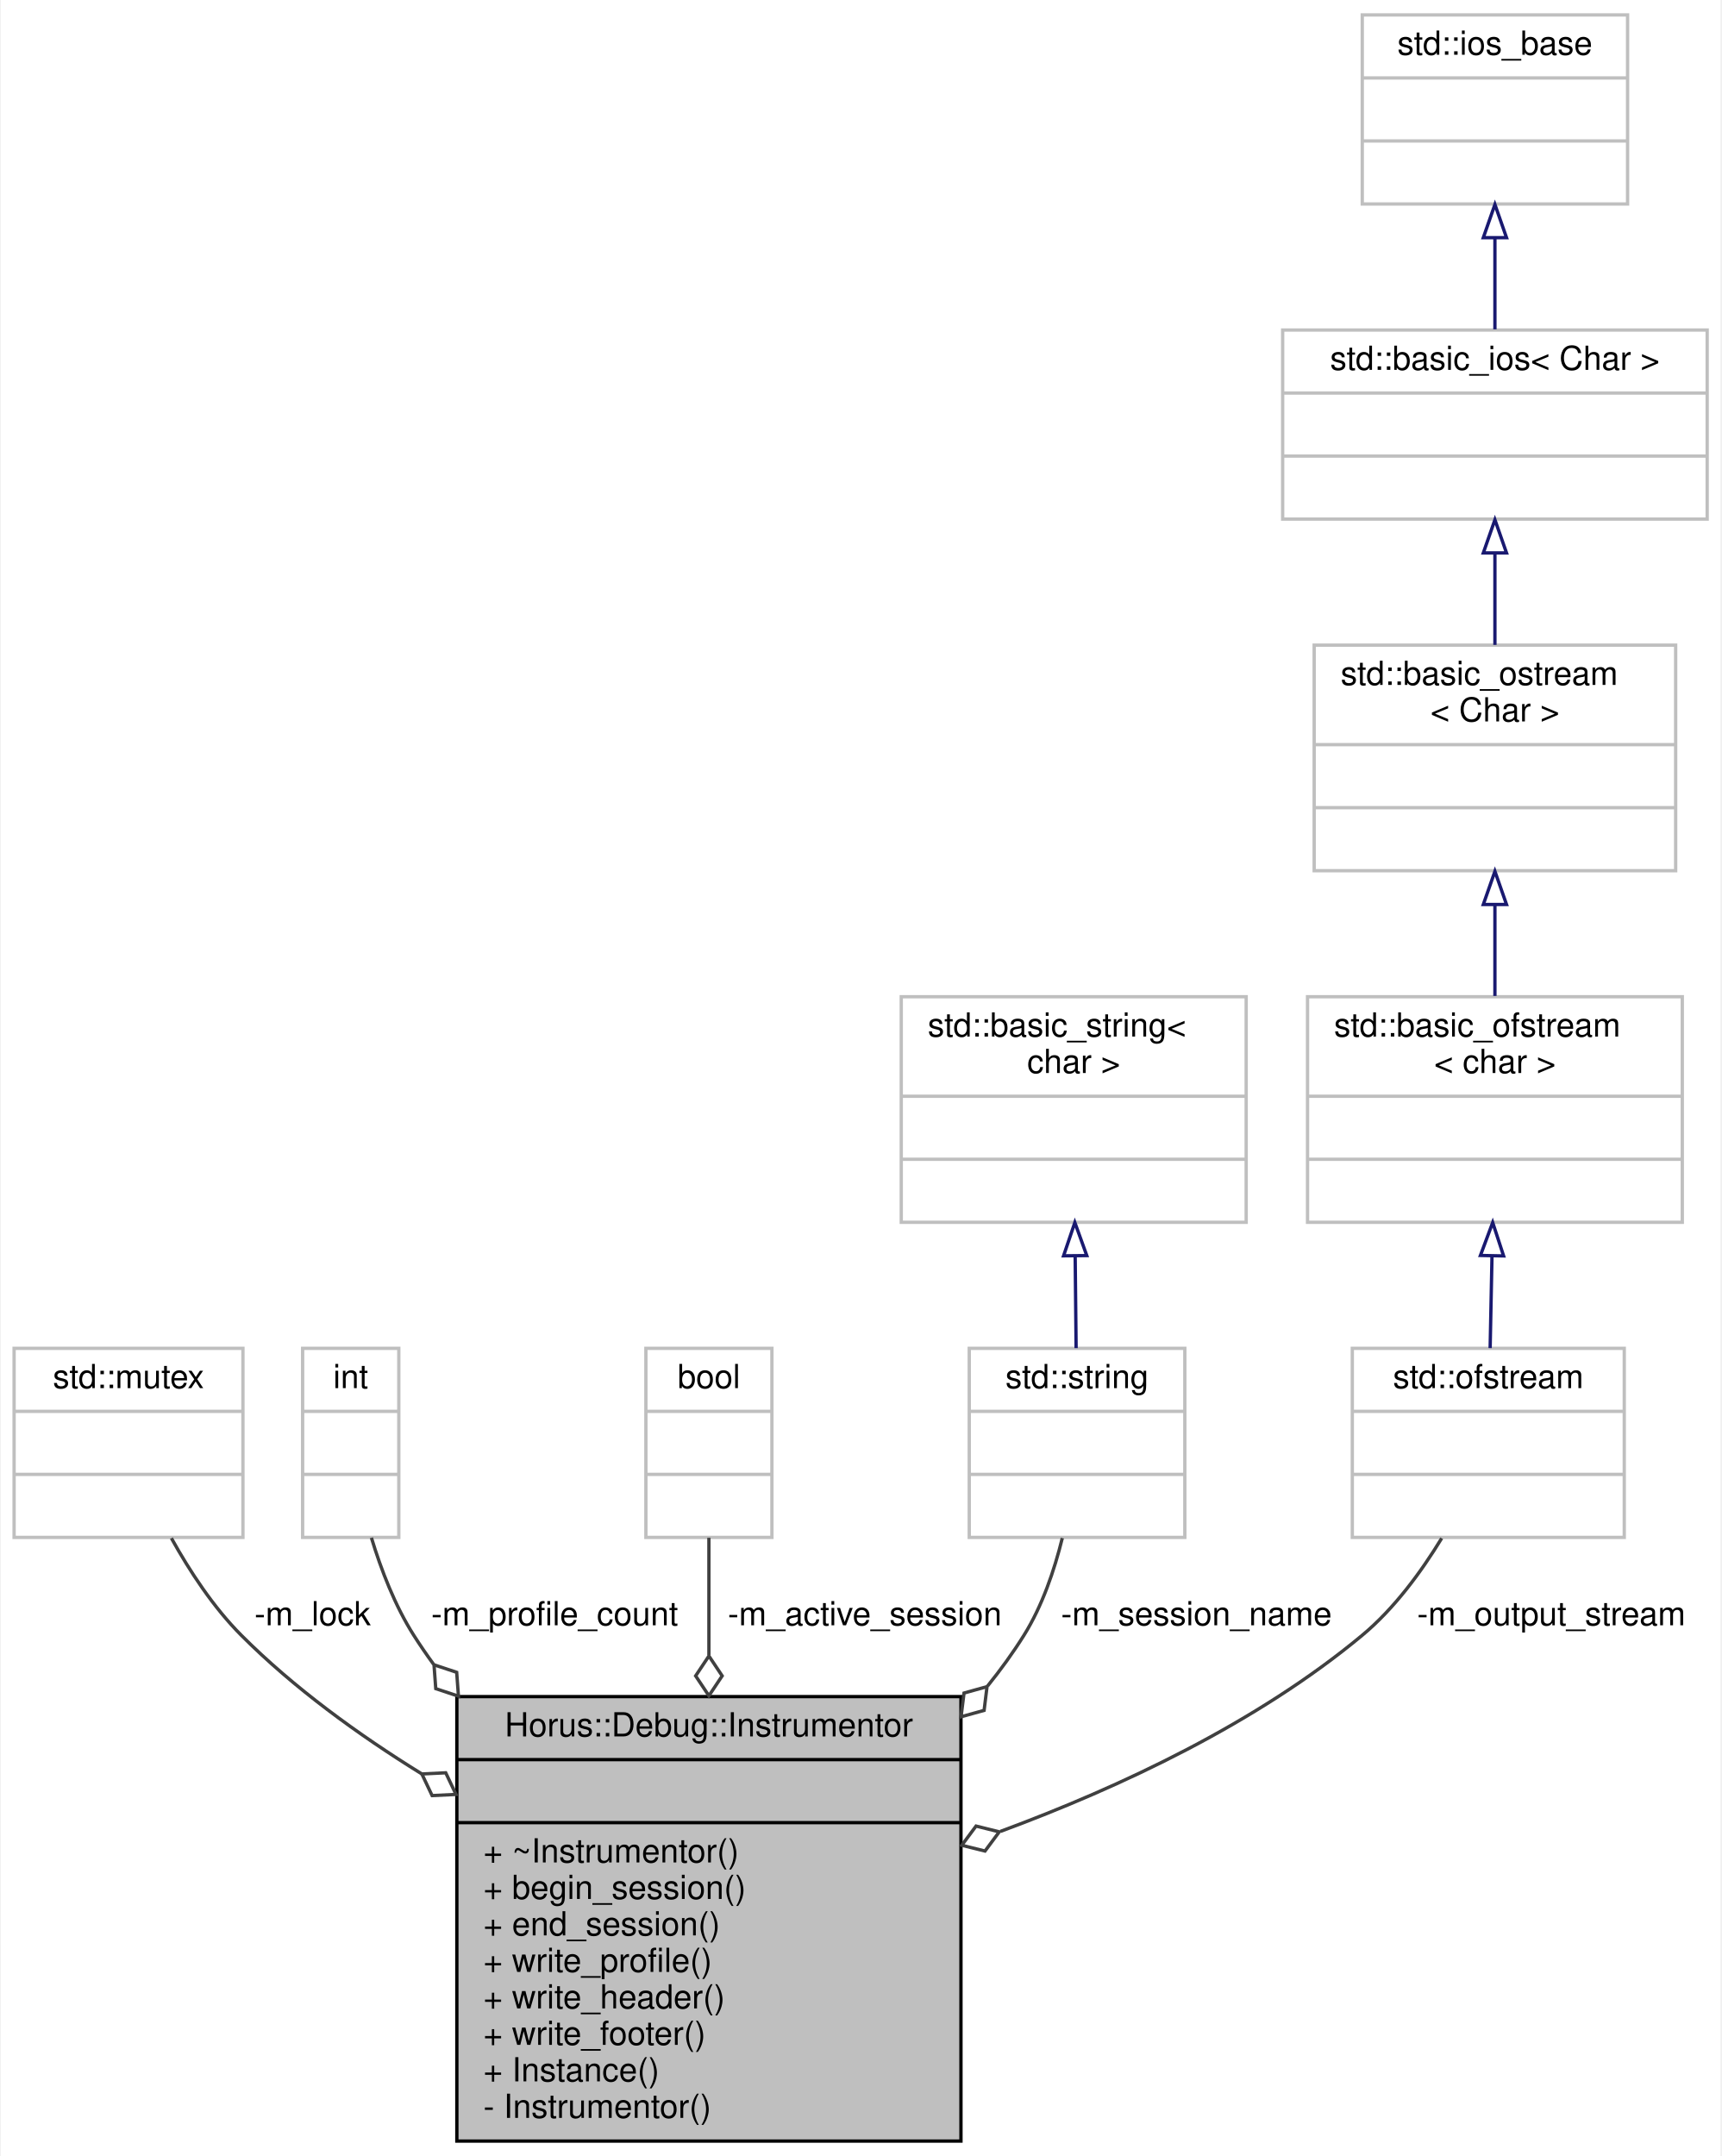
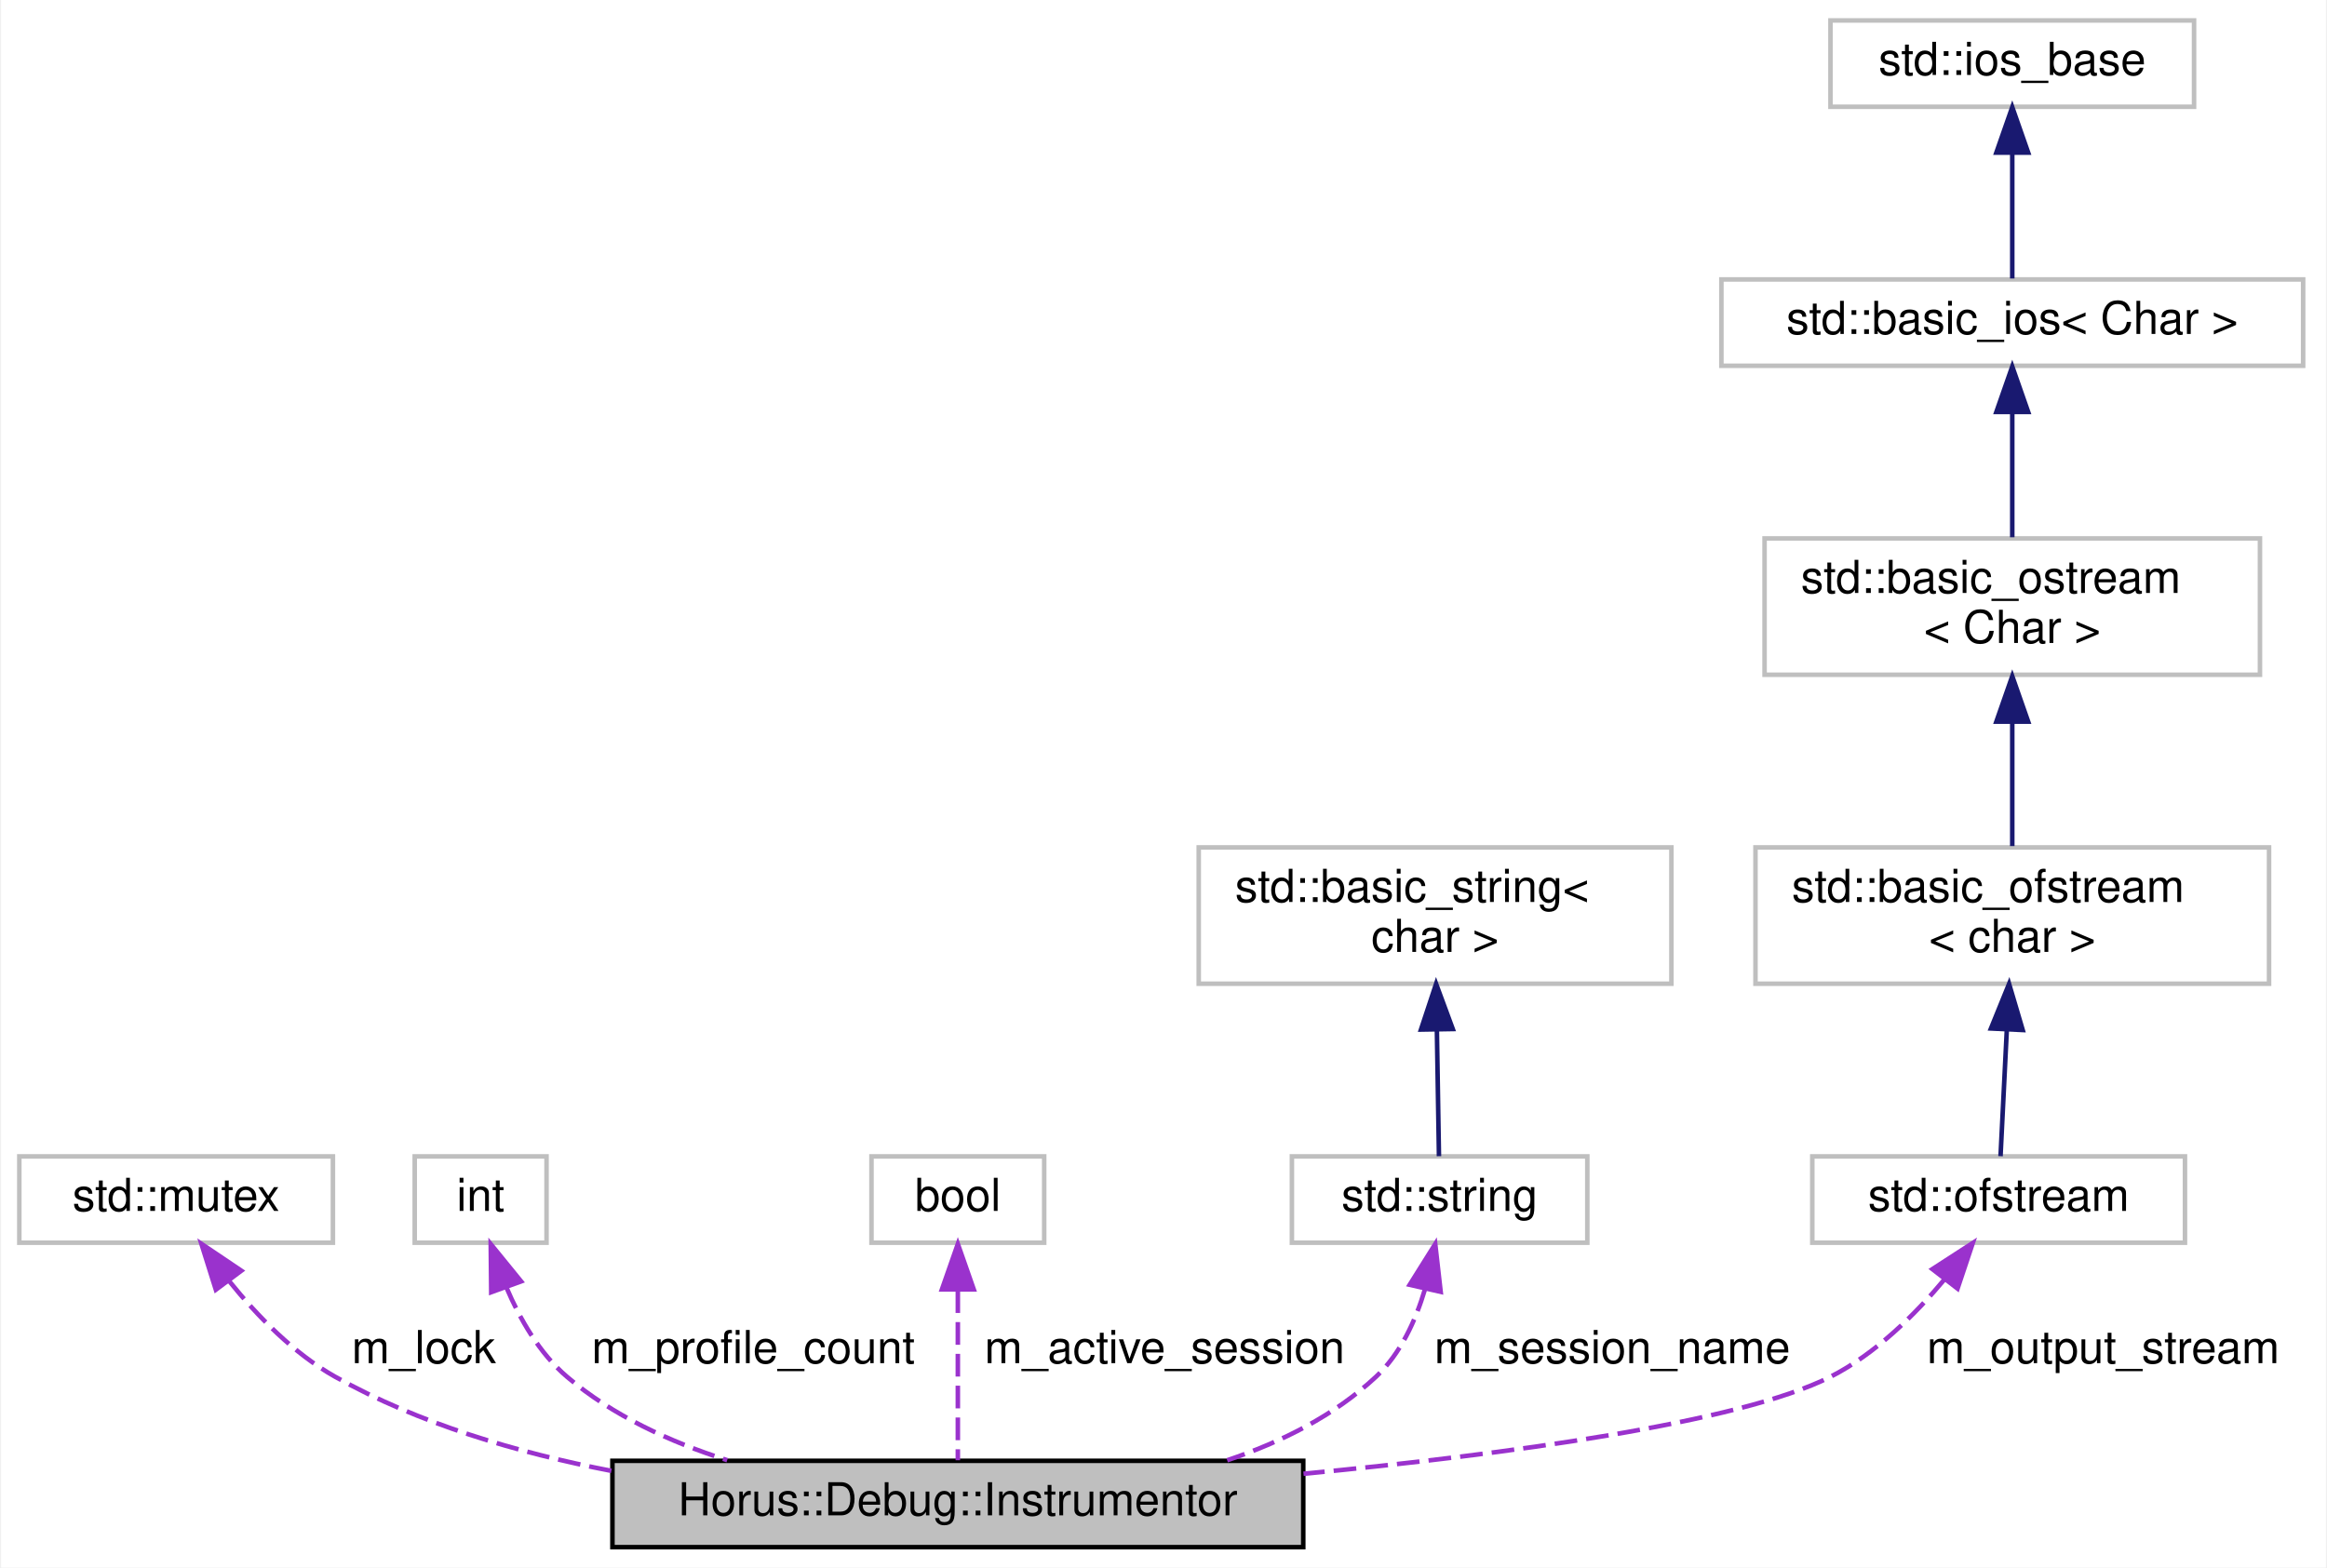
- <svg xmlns="http://www.w3.org/2000/svg" xmlns:xlink="http://www.w3.org/1999/xlink" width="519pt" height="650pt" viewBox="0.00 0.00 518.50 650.00">
-   <g id="graph0" class="graph" transform="scale(1 1) rotate(0) translate(4 646)">
-     <polygon fill="white" stroke="transparent" points="-4,4 -4,-646 514.5,-646 514.5,4 -4,4" />
+ <svg xmlns="http://www.w3.org/2000/svg" xmlns:xlink="http://www.w3.org/1999/xlink" width="512pt" height="345pt" viewBox="0.00 0.00 511.50 345.00">
+   <g id="graph0" class="graph" transform="scale(1 1) rotate(0) translate(4 341)">
+     <polygon fill="white" stroke="transparent" points="-4,4 -4,-341 507.5,-341 507.5,4 -4,4" />
    <g id="node1" class="node">
      <g id="a_node1">
        <a xlink:title=" ">
-           <polygon fill="#bfbfbf" stroke="black" points="133.5,-0.5 133.5,-134.5 285.5,-134.5 285.5,-0.5 133.5,-0.5" />
-           <text text-anchor="middle" x="209.5" y="-122.5" font-family="Helvetica,sans-Serif" font-size="10.00">Horus::Debug::Instrumentor</text>
-           <polyline fill="none" stroke="black" points="133.5,-115.5 285.5,-115.5 " />
-           <text text-anchor="middle" x="209.5" y="-103.5" font-family="Helvetica,sans-Serif" font-size="10.00"> </text>
-           <polyline fill="none" stroke="black" points="133.5,-96.5 285.5,-96.5 " />
-           <text text-anchor="start" x="141.5" y="-84.5" font-family="Helvetica,sans-Serif" font-size="10.00">+ ~Instrumentor()</text>
-           <text text-anchor="start" x="141.5" y="-73.5" font-family="Helvetica,sans-Serif" font-size="10.00">+ begin_session()</text>
-           <text text-anchor="start" x="141.5" y="-62.5" font-family="Helvetica,sans-Serif" font-size="10.00">+ end_session()</text>
-           <text text-anchor="start" x="141.5" y="-51.5" font-family="Helvetica,sans-Serif" font-size="10.00">+ write_profile()</text>
-           <text text-anchor="start" x="141.5" y="-40.5" font-family="Helvetica,sans-Serif" font-size="10.00">+ write_header()</text>
-           <text text-anchor="start" x="141.5" y="-29.5" font-family="Helvetica,sans-Serif" font-size="10.00">+ write_footer()</text>
-           <text text-anchor="start" x="141.5" y="-18.5" font-family="Helvetica,sans-Serif" font-size="10.00">+ Instance()</text>
-           <text text-anchor="start" x="141.5" y="-7.5" font-family="Helvetica,sans-Serif" font-size="10.00">- Instrumentor()</text>
+           <polygon fill="#bfbfbf" stroke="black" points="130.5,-0.5 130.5,-19.5 282.5,-19.5 282.5,-0.5 130.5,-0.5" />
+           <text text-anchor="middle" x="206.5" y="-7.5" font-family="Helvetica,sans-Serif" font-size="10.00">Horus::Debug::Instrumentor</text>
        </a>
      </g>
    </g>
    <g id="node2" class="node">
      <g id="a_node2">
        <a xlink:title="STL class.">
-           <polygon fill="white" stroke="#bfbfbf" points="0,-182.5 0,-239.5 69,-239.5 69,-182.5 0,-182.5" />
-           <text text-anchor="middle" x="34.5" y="-227.5" font-family="Helvetica,sans-Serif" font-size="10.00">std::mutex</text>
-           <polyline fill="none" stroke="#bfbfbf" points="0,-220.5 69,-220.5 " />
-           <text text-anchor="middle" x="34.5" y="-208.5" font-family="Helvetica,sans-Serif" font-size="10.00"> </text>
-           <polyline fill="none" stroke="#bfbfbf" points="0,-201.5 69,-201.5 " />
-           <text text-anchor="middle" x="34.5" y="-189.5" font-family="Helvetica,sans-Serif" font-size="10.00"> </text>
+           <polygon fill="white" stroke="#bfbfbf" points="0,-67.5 0,-86.5 69,-86.5 69,-67.5 0,-67.5" />
+           <text text-anchor="middle" x="34.5" y="-74.5" font-family="Helvetica,sans-Serif" font-size="10.00">std::mutex</text>
        </a>
      </g>
    </g>
    <g id="edge1" class="edge">
-       <path fill="none" stroke="#404040" d="M47.43,-182.26C52.98,-172.27 60.12,-161.4 68.5,-153 84.31,-137.16 103.66,-123.1 122.9,-111.21" />
-       <polygon fill="none" stroke="#404040" points="122.95,-111.18 126.04,-104.66 133.24,-105.01 130.15,-111.53 122.95,-111.18" />
-       <text text-anchor="middle" x="90" y="-156" font-family="Helvetica,sans-Serif" font-size="10.00"> -m_lock</text>
+       <path fill="none" stroke="#9a32cd" stroke-dasharray="5,2" d="M46.24,-58.98C52.32,-51.43 60.39,-43.1 69.5,-38 87.9,-27.69 109.62,-21.27 130.27,-17.29" />
+       <polygon fill="#9a32cd" stroke="#9a32cd" points="43.24,-57.16 40.06,-67.26 48.85,-61.34 43.24,-57.16" />
+       <text text-anchor="middle" x="89" y="-41" font-family="Helvetica,sans-Serif" font-size="10.00"> m_lock</text>
    </g>
    <g id="node3" class="node">
      <g id="a_node3">
        <a xlink:title=" ">
-           <polygon fill="white" stroke="#bfbfbf" points="87,-182.5 87,-239.5 116,-239.5 116,-182.5 87,-182.5" />
-           <text text-anchor="middle" x="101.5" y="-227.5" font-family="Helvetica,sans-Serif" font-size="10.00">int</text>
-           <polyline fill="none" stroke="#bfbfbf" points="87,-220.5 116,-220.5 " />
-           <text text-anchor="middle" x="101.5" y="-208.5" font-family="Helvetica,sans-Serif" font-size="10.00"> </text>
-           <polyline fill="none" stroke="#bfbfbf" points="87,-201.5 116,-201.5 " />
-           <text text-anchor="middle" x="101.5" y="-189.5" font-family="Helvetica,sans-Serif" font-size="10.00"> </text>
+           <polygon fill="white" stroke="#bfbfbf" points="87,-67.5 87,-86.5 116,-86.5 116,-67.5 87,-67.5" />
+           <text text-anchor="middle" x="101.5" y="-74.5" font-family="Helvetica,sans-Serif" font-size="10.00">int</text>
        </a>
      </g>
    </g>
    <g id="edge2" class="edge">
-       <path fill="none" stroke="#404040" d="M107.74,-182.39C110.7,-172.64 114.85,-161.89 120.5,-153 122.38,-150.05 124.38,-147.13 126.48,-144.25" />
-       <polygon fill="none" stroke="#404040" points="126.61,-144.09 127.14,-136.9 133.98,-134.63 133.45,-141.82 126.61,-144.09" />
-       <text text-anchor="middle" x="163" y="-156" font-family="Helvetica,sans-Serif" font-size="10.00"> -m_profile_count</text>
+       <path fill="none" stroke="#9a32cd" stroke-dasharray="5,2" d="M107.17,-57.67C110.15,-50.67 114.46,-43.14 120.5,-38 130.51,-29.47 143.2,-23.64 155.75,-19.64" />
+       <polygon fill="#9a32cd" stroke="#9a32cd" points="103.83,-56.61 103.72,-67.21 110.41,-58.99 103.83,-56.61" />
+       <text text-anchor="middle" x="161.5" y="-41" font-family="Helvetica,sans-Serif" font-size="10.00"> m_profile_count</text>
    </g>
    <g id="node4" class="node">
      <g id="a_node4">
        <a xlink:title=" ">
-           <polygon fill="white" stroke="#bfbfbf" points="190.5,-182.5 190.5,-239.5 228.5,-239.5 228.5,-182.5 190.5,-182.5" />
-           <text text-anchor="middle" x="209.5" y="-227.5" font-family="Helvetica,sans-Serif" font-size="10.00">bool</text>
-           <polyline fill="none" stroke="#bfbfbf" points="190.5,-220.5 228.5,-220.5 " />
-           <text text-anchor="middle" x="209.5" y="-208.5" font-family="Helvetica,sans-Serif" font-size="10.00"> </text>
-           <polyline fill="none" stroke="#bfbfbf" points="190.5,-201.5 228.5,-201.5 " />
-           <text text-anchor="middle" x="209.5" y="-189.5" font-family="Helvetica,sans-Serif" font-size="10.00"> </text>
+           <polygon fill="white" stroke="#bfbfbf" points="187.5,-67.5 187.5,-86.5 225.5,-86.5 225.5,-67.5 187.5,-67.5" />
+           <text text-anchor="middle" x="206.5" y="-74.5" font-family="Helvetica,sans-Serif" font-size="10.00">bool</text>
        </a>
      </g>
    </g>
    <g id="edge3" class="edge">
-       <path fill="none" stroke="#404040" d="M209.5,-182.38C209.5,-172.02 209.5,-159.66 209.5,-146.97" />
-       <polygon fill="none" stroke="#404040" points="209.5,-146.75 205.5,-140.75 209.5,-134.75 213.5,-140.75 209.5,-146.75" />
-       <text text-anchor="middle" x="256.5" y="-156" font-family="Helvetica,sans-Serif" font-size="10.00"> -m_active_session</text>
+       <path fill="none" stroke="#9a32cd" stroke-dasharray="5,2" d="M206.5,-57.04C206.5,-44.67 206.5,-29.12 206.5,-19.63" />
+       <polygon fill="#9a32cd" stroke="#9a32cd" points="203,-57.23 206.5,-67.23 210,-57.23 203,-57.23" />
+       <text text-anchor="middle" x="252" y="-41" font-family="Helvetica,sans-Serif" font-size="10.00"> m_active_session</text>
    </g>
    <g id="node5" class="node">
      <g id="a_node5">
        <a xlink:title="STL class.">
-           <polygon fill="white" stroke="#bfbfbf" points="288,-182.5 288,-239.5 353,-239.5 353,-182.5 288,-182.5" />
-           <text text-anchor="middle" x="320.5" y="-227.5" font-family="Helvetica,sans-Serif" font-size="10.00">std::string</text>
-           <polyline fill="none" stroke="#bfbfbf" points="288,-220.5 353,-220.5 " />
-           <text text-anchor="middle" x="320.5" y="-208.5" font-family="Helvetica,sans-Serif" font-size="10.00"> </text>
-           <polyline fill="none" stroke="#bfbfbf" points="288,-201.5 353,-201.5 " />
-           <text text-anchor="middle" x="320.5" y="-189.5" font-family="Helvetica,sans-Serif" font-size="10.00"> </text>
+           <polygon fill="white" stroke="#bfbfbf" points="280,-67.5 280,-86.5 345,-86.5 345,-67.5 280,-67.5" />
+           <text text-anchor="middle" x="312.5" y="-74.5" font-family="Helvetica,sans-Serif" font-size="10.00">std::string</text>
        </a>
      </g>
    </g>
    <g id="edge4" class="edge">
-       <path fill="none" stroke="#404040" d="M316.06,-182.3C313.65,-172.53 310,-161.8 304.5,-153 301.22,-147.75 297.52,-142.64 293.53,-137.7" />
-       <polygon fill="none" stroke="#404040" points="293.36,-137.51 286.42,-135.57 285.53,-128.42 292.48,-130.35 293.36,-137.51" />
-       <text text-anchor="middle" x="356.5" y="-156" font-family="Helvetica,sans-Serif" font-size="10.00"> -m_session_name</text>
+       <path fill="none" stroke="#9a32cd" stroke-dasharray="5,2" d="M309.26,-57.2C307.22,-50.34 303.89,-43.04 298.5,-38 289.38,-29.48 277.71,-23.63 265.76,-19.62" />
+       <polygon fill="#9a32cd" stroke="#9a32cd" points="305.91,-58.24 311.54,-67.22 312.74,-56.69 305.91,-58.24" />
+       <text text-anchor="middle" x="350.5" y="-41" font-family="Helvetica,sans-Serif" font-size="10.00"> m_session_name</text>
    </g>
    <g id="node6" class="node">
      <g id="a_node6">
        <a xlink:title="STL class.">
-           <polygon fill="white" stroke="#bfbfbf" points="267.5,-277.5 267.5,-345.5 371.5,-345.5 371.5,-277.5 267.5,-277.5" />
-           <text text-anchor="start" x="275.5" y="-333.5" font-family="Helvetica,sans-Serif" font-size="10.00">std::basic_string&lt;</text>
-           <text text-anchor="middle" x="319.5" y="-322.5" font-family="Helvetica,sans-Serif" font-size="10.00"> char &gt;</text>
-           <polyline fill="none" stroke="#bfbfbf" points="267.5,-315.5 371.5,-315.5 " />
-           <text text-anchor="middle" x="319.5" y="-303.5" font-family="Helvetica,sans-Serif" font-size="10.00"> </text>
-           <polyline fill="none" stroke="#bfbfbf" points="267.5,-296.5 371.5,-296.5 " />
-           <text text-anchor="middle" x="319.5" y="-284.5" font-family="Helvetica,sans-Serif" font-size="10.00"> </text>
+           <polygon fill="white" stroke="#bfbfbf" points="259.5,-124.5 259.5,-154.5 363.5,-154.5 363.5,-124.5 259.5,-124.5" />
+           <text text-anchor="start" x="267.5" y="-142.5" font-family="Helvetica,sans-Serif" font-size="10.00">std::basic_string&lt;</text>
+           <text text-anchor="middle" x="311.5" y="-131.5" font-family="Helvetica,sans-Serif" font-size="10.00"> char &gt;</text>
        </a>
      </g>
    </g>
    <g id="edge5" class="edge">
-       <path fill="none" stroke="midnightblue" d="M319.94,-267.38C320.03,-257.94 320.13,-248.2 320.22,-239.57" />
-       <polygon fill="none" stroke="midnightblue" points="316.44,-267.39 319.84,-277.43 323.44,-267.46 316.44,-267.39" />
+       <path fill="none" stroke="midnightblue" d="M311.9,-114.35C312.06,-104.51 312.24,-93.78 312.36,-86.54" />
+       <polygon fill="midnightblue" stroke="midnightblue" points="308.4,-114.41 311.73,-124.47 315.4,-114.53 308.4,-114.41" />
    </g>
    <g id="node7" class="node">
      <g id="a_node7">
        <a xlink:title="STL class.">
-           <polygon fill="white" stroke="#bfbfbf" points="403.5,-182.5 403.5,-239.5 485.5,-239.5 485.5,-182.5 403.5,-182.5" />
-           <text text-anchor="middle" x="444.5" y="-227.5" font-family="Helvetica,sans-Serif" font-size="10.00">std::ofstream</text>
-           <polyline fill="none" stroke="#bfbfbf" points="403.5,-220.5 485.5,-220.5 " />
-           <text text-anchor="middle" x="444.5" y="-208.5" font-family="Helvetica,sans-Serif" font-size="10.00"> </text>
-           <polyline fill="none" stroke="#bfbfbf" points="403.5,-201.5 485.5,-201.5 " />
-           <text text-anchor="middle" x="444.5" y="-189.5" font-family="Helvetica,sans-Serif" font-size="10.00"> </text>
+           <polygon fill="white" stroke="#bfbfbf" points="394.5,-67.5 394.5,-86.5 476.5,-86.5 476.5,-67.5 394.5,-67.5" />
+           <text text-anchor="middle" x="435.5" y="-74.5" font-family="Helvetica,sans-Serif" font-size="10.00">std::ofstream</text>
        </a>
      </g>
    </g>
    <g id="edge6" class="edge">
-       <path fill="none" stroke="#404040" d="M430.45,-182.24C424.22,-172.01 416.1,-160.99 406.5,-153 374.88,-126.69 333.84,-107.34 297.4,-93.86" />
-       <polygon fill="none" stroke="#404040" points="297.05,-93.73 290.05,-95.47 285.75,-89.68 292.75,-87.94 297.05,-93.73" />
-       <text text-anchor="middle" x="463.5" y="-156" font-family="Helvetica,sans-Serif" font-size="10.00"> -m_output_stream</text>
+       <path fill="none" stroke="#9a32cd" stroke-dasharray="5,2" d="M423.68,-59.54C417.16,-51.72 408.39,-43.01 398.5,-38 378.46,-27.84 327.11,-20.93 282.55,-16.65" />
+       <polygon fill="#9a32cd" stroke="#9a32cd" points="420.92,-61.69 429.82,-67.45 426.46,-57.4 420.92,-61.69" />
+       <text text-anchor="middle" x="458.5" y="-41" font-family="Helvetica,sans-Serif" font-size="10.00"> m_output_stream</text>
    </g>
    <g id="node8" class="node">
      <g id="a_node8">
        <a xlink:title="STL class.">
-           <polygon fill="white" stroke="#bfbfbf" points="390,-277.5 390,-345.5 503,-345.5 503,-277.5 390,-277.5" />
-           <text text-anchor="start" x="398" y="-333.5" font-family="Helvetica,sans-Serif" font-size="10.00">std::basic_ofstream</text>
-           <text text-anchor="middle" x="446.5" y="-322.5" font-family="Helvetica,sans-Serif" font-size="10.00">&lt; char &gt;</text>
-           <polyline fill="none" stroke="#bfbfbf" points="390,-315.5 503,-315.5 " />
-           <text text-anchor="middle" x="446.5" y="-303.5" font-family="Helvetica,sans-Serif" font-size="10.00"> </text>
-           <polyline fill="none" stroke="#bfbfbf" points="390,-296.5 503,-296.5 " />
-           <text text-anchor="middle" x="446.5" y="-284.5" font-family="Helvetica,sans-Serif" font-size="10.00"> </text>
+           <polygon fill="white" stroke="#bfbfbf" points="382,-124.5 382,-154.5 495,-154.5 495,-124.5 382,-124.5" />
+           <text text-anchor="start" x="390" y="-142.5" font-family="Helvetica,sans-Serif" font-size="10.00">std::basic_ofstream</text>
+           <text text-anchor="middle" x="438.5" y="-131.5" font-family="Helvetica,sans-Serif" font-size="10.00">&lt; char &gt;</text>
        </a>
      </g>
    </g>
    <g id="edge7" class="edge">
-       <path fill="none" stroke="midnightblue" d="M445.62,-267.38C445.43,-257.94 445.24,-248.2 445.06,-239.57" />
-       <polygon fill="none" stroke="midnightblue" points="442.13,-267.5 445.83,-277.43 449.12,-267.36 442.13,-267.5" />
+       <path fill="none" stroke="midnightblue" d="M437.3,-114.35C436.81,-104.51 436.28,-93.78 435.92,-86.54" />
+       <polygon fill="midnightblue" stroke="midnightblue" points="433.81,-114.65 437.8,-124.47 440.8,-114.31 433.81,-114.65" />
    </g>
    <g id="node9" class="node">
      <g id="a_node9">
        <a xlink:title="STL class.">
-           <polygon fill="white" stroke="#bfbfbf" points="392,-383.5 392,-451.5 501,-451.5 501,-383.5 392,-383.5" />
-           <text text-anchor="start" x="400" y="-439.5" font-family="Helvetica,sans-Serif" font-size="10.00">std::basic_ostream</text>
-           <text text-anchor="middle" x="446.5" y="-428.5" font-family="Helvetica,sans-Serif" font-size="10.00">&lt; Char &gt;</text>
-           <polyline fill="none" stroke="#bfbfbf" points="392,-421.5 501,-421.5 " />
-           <text text-anchor="middle" x="446.5" y="-409.5" font-family="Helvetica,sans-Serif" font-size="10.00"> </text>
-           <polyline fill="none" stroke="#bfbfbf" points="392,-402.5 501,-402.5 " />
-           <text text-anchor="middle" x="446.5" y="-390.5" font-family="Helvetica,sans-Serif" font-size="10.00"> </text>
+           <polygon fill="white" stroke="#bfbfbf" points="384,-192.5 384,-222.5 493,-222.5 493,-192.5 384,-192.5" />
+           <text text-anchor="start" x="392" y="-210.5" font-family="Helvetica,sans-Serif" font-size="10.00">std::basic_ostream</text>
+           <text text-anchor="middle" x="438.5" y="-199.5" font-family="Helvetica,sans-Serif" font-size="10.00">&lt; Char &gt;</text>
        </a>
      </g>
    </g>
    <g id="edge8" class="edge">
-       <path fill="none" stroke="midnightblue" d="M446.5,-373.17C446.5,-364 446.5,-354.46 446.5,-345.73" />
-       <polygon fill="none" stroke="midnightblue" points="443,-373.31 446.5,-383.31 450,-373.31 443,-373.31" />
+       <path fill="none" stroke="midnightblue" d="M438.5,-182.03C438.5,-172.86 438.5,-162.74 438.5,-154.79" />
+       <polygon fill="midnightblue" stroke="midnightblue" points="435,-182.18 438.5,-192.18 442,-182.18 435,-182.18" />
    </g>
    <g id="node10" class="node">
      <g id="a_node10">
        <a xlink:title="STL class.">
-           <polygon fill="white" stroke="#bfbfbf" points="382.5,-489.5 382.5,-546.5 510.5,-546.5 510.5,-489.5 382.5,-489.5" />
-           <text text-anchor="middle" x="446.5" y="-534.5" font-family="Helvetica,sans-Serif" font-size="10.00">std::basic_ios&lt; Char &gt;</text>
-           <polyline fill="none" stroke="#bfbfbf" points="382.5,-527.5 510.5,-527.5 " />
-           <text text-anchor="middle" x="446.5" y="-515.5" font-family="Helvetica,sans-Serif" font-size="10.00"> </text>
-           <polyline fill="none" stroke="#bfbfbf" points="382.5,-508.5 510.5,-508.5 " />
-           <text text-anchor="middle" x="446.5" y="-496.5" font-family="Helvetica,sans-Serif" font-size="10.00"> </text>
+           <polygon fill="white" stroke="#bfbfbf" points="374.5,-260.5 374.5,-279.5 502.5,-279.5 502.5,-260.5 374.5,-260.5" />
+           <text text-anchor="middle" x="438.5" y="-267.5" font-family="Helvetica,sans-Serif" font-size="10.00">std::basic_ios&lt; Char &gt;</text>
        </a>
      </g>
    </g>
    <g id="edge9" class="edge">
-       <path fill="none" stroke="midnightblue" d="M446.5,-479.01C446.5,-469.96 446.5,-460.38 446.5,-451.58" />
-       <polygon fill="none" stroke="midnightblue" points="443,-479.3 446.5,-489.3 450,-479.3 443,-479.3" />
+       <path fill="none" stroke="midnightblue" d="M438.5,-250.22C438.5,-241.36 438.5,-230.96 438.5,-222.76" />
+       <polygon fill="midnightblue" stroke="midnightblue" points="435,-250.33 438.5,-260.33 442,-250.33 435,-250.33" />
    </g>
    <g id="node11" class="node">
      <g id="a_node11">
        <a xlink:title="STL class.">
-           <polygon fill="white" stroke="#bfbfbf" points="406.5,-584.5 406.5,-641.5 486.5,-641.5 486.5,-584.5 406.5,-584.5" />
-           <text text-anchor="middle" x="446.5" y="-629.5" font-family="Helvetica,sans-Serif" font-size="10.00">std::ios_base</text>
-           <polyline fill="none" stroke="#bfbfbf" points="406.5,-622.5 486.5,-622.5 " />
-           <text text-anchor="middle" x="446.5" y="-610.5" font-family="Helvetica,sans-Serif" font-size="10.00"> </text>
-           <polyline fill="none" stroke="#bfbfbf" points="406.5,-603.5 486.5,-603.5 " />
-           <text text-anchor="middle" x="446.5" y="-591.5" font-family="Helvetica,sans-Serif" font-size="10.00"> </text>
+           <polygon fill="white" stroke="#bfbfbf" points="398.5,-317.5 398.5,-336.5 478.5,-336.5 478.5,-317.5 398.5,-317.5" />
+           <text text-anchor="middle" x="438.5" y="-324.5" font-family="Helvetica,sans-Serif" font-size="10.00">std::ios_base</text>
        </a>
      </g>
    </g>
    <g id="edge10" class="edge">
-       <path fill="none" stroke="midnightblue" d="M446.5,-574.24C446.5,-565.03 446.5,-555.35 446.5,-546.71" />
-       <polygon fill="none" stroke="midnightblue" points="443,-574.35 446.5,-584.35 450,-574.35 443,-574.35" />
+       <path fill="none" stroke="midnightblue" d="M438.5,-307.12C438.5,-297.82 438.5,-287.06 438.5,-279.71" />
+       <polygon fill="midnightblue" stroke="midnightblue" points="435,-307.41 438.5,-317.41 442,-307.41 435,-307.41" />
    </g>
  </g>
</svg>
